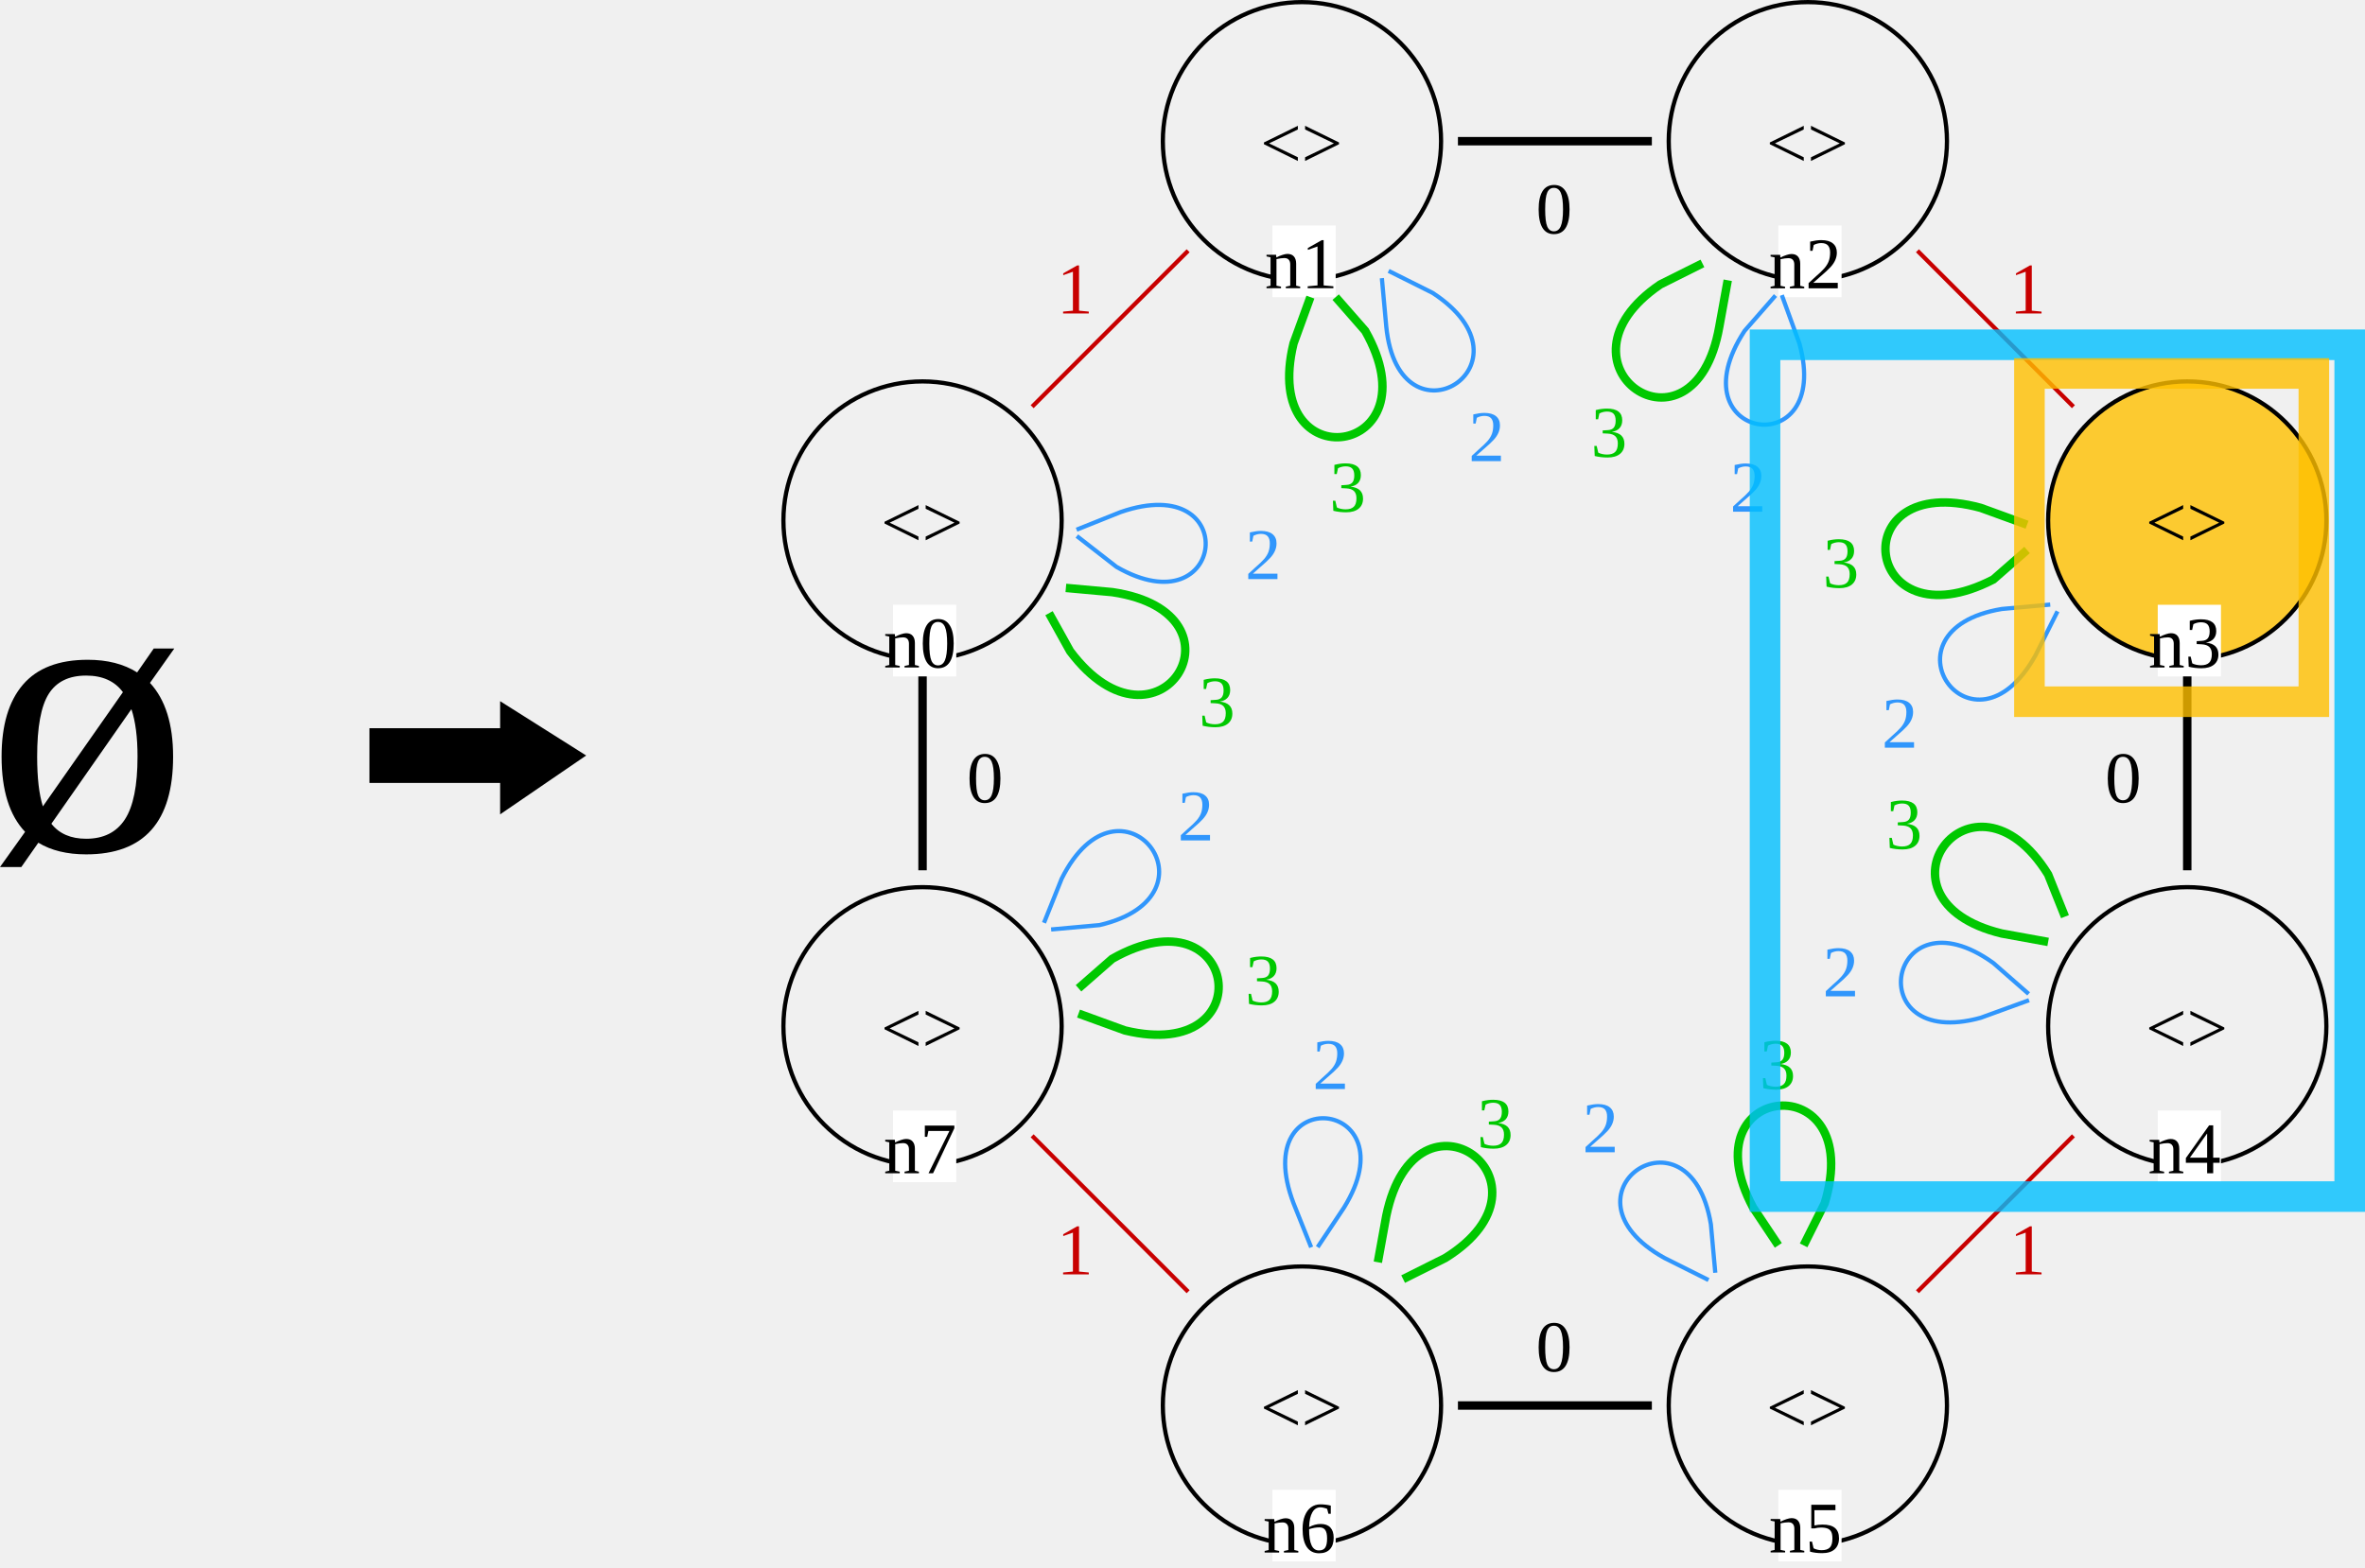
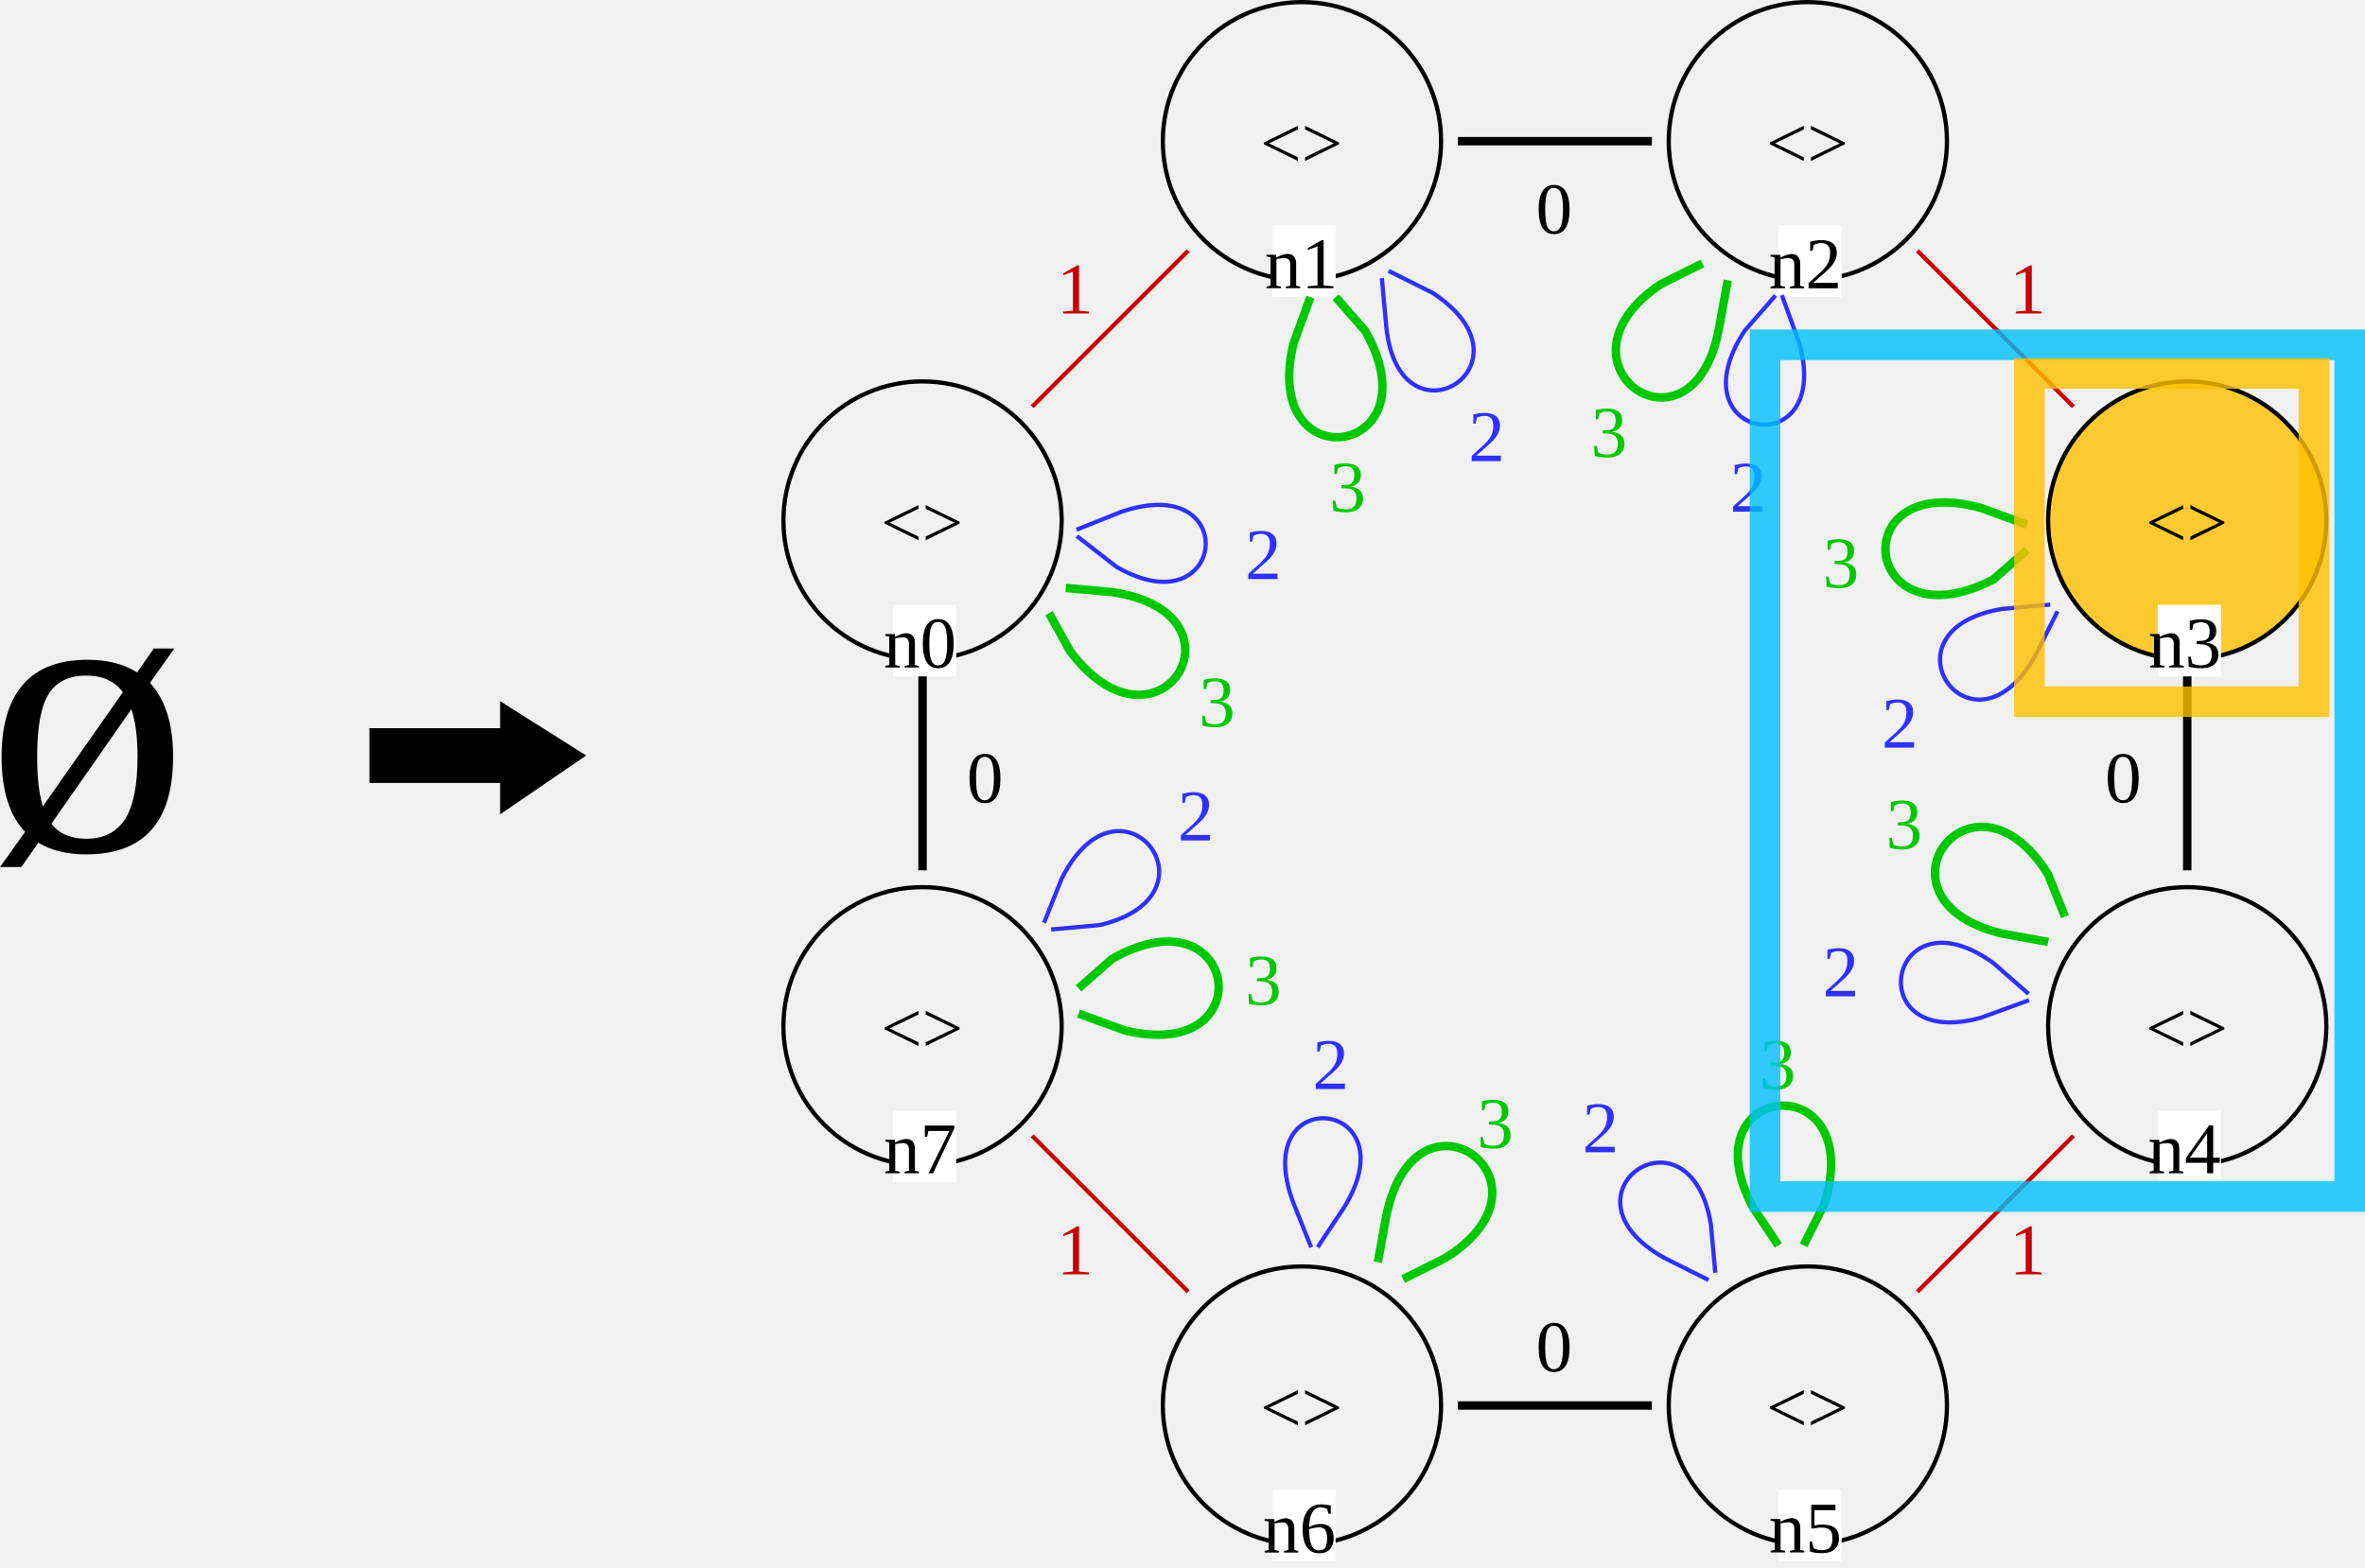
<svg xmlns="http://www.w3.org/2000/svg" version="1.1" font="Noto Sans Regular" font-size="12px" width="560.997" height="371.953" id="svg11702">
  <defs id="defs11706" />
  <polygon id="0" points="60,123 41,136 41,129 10,129 10,117 41,117 41,111 " stroke="#000000" stroke-width="1" stroke-linecap="square" fill="#000000" transform="translate(78.13375,56.27961)" />
  <circle id="RGn4_0" cx="518.834" cy="243.5" r="33" fill="none" stroke="#000000" stroke-width="1" stroke-linecap="square" />
  <text id="RGn4_1" x="508.958" y="249.755" fill="#000000" style="font-size:17.28px;stroke-width:1.44">&lt;&gt;</text>
  <rect id="RGn4_2" x="511.834" y="263.5" width="15" height="17" fill="#ffffff" />
  <text id="RGn4_3" x="509.52" y="278.396" fill="#000000" style="font-size:17.28px;stroke-width:1.44">n4</text>
  <circle id="RGn1_4" cx="308.834" cy="33.5" r="33" fill="none" stroke="#000000" stroke-width="1" stroke-linecap="square" />
  <text id="RGn1_5" x="298.958" y="39.755" fill="#000000" style="font-size:17.28px;stroke-width:1.44">&lt;&gt;</text>
  <rect id="RGn1_6" x="301.834" y="53.5" width="15" height="17" fill="#ffffff" />
  <text id="RGn1_7" x="300.041" y="68.385" fill="#000000" style="font-size:17.28px;stroke-width:1.44">n1</text>
  <circle id="RGn3_8" cx="518.834" cy="123.5" r="33" fill="none" stroke="#000000" stroke-width="1" stroke-linecap="square" style="fill:#ffc000;fill-opacity:0.8" />
  <text id="RGn3_9" x="508.958" y="129.755" fill="#000000" style="font-size:17.28px;stroke-width:1.44">&lt;&gt;</text>
  <rect id="RGn3_10" x="511.834" y="143.5" width="15" height="17" fill="#ffffff" />
  <text id="RGn3_11" x="509.618" y="158.385" fill="#000000" style="font-size:17.28px;stroke-width:1.44">n3</text>
  <circle id="RGn7_12" cx="218.834" cy="243.5" r="33" fill="none" stroke="#000000" stroke-width="1" stroke-linecap="square" />
  <text id="RGn7_13" x="208.958" y="249.755" fill="#000000" style="font-size:17.28px;stroke-width:1.44">&lt;&gt;</text>
  <rect id="RGn7_14" x="211.834" y="263.5" width="15" height="17" fill="#ffffff" />
  <text id="RGn7_15" x="209.597" y="278.385" fill="#000000" style="font-size:17.28px;stroke-width:1.44">n7</text>
  <circle id="RGn6_16" cx="308.834" cy="333.5" r="33" fill="none" stroke="#000000" stroke-width="1" stroke-linecap="square" style="fill:none;fill-opacity:0.8" />
  <text id="RGn6_17" x="298.958" y="339.755" fill="#000000" style="font-size:17.28px;stroke-width:1.44">&lt;&gt;</text>
  <rect id="RGn6_18" x="301.834" y="353.5" width="15" height="17" fill="#ffffff" />
  <text id="RGn6_19" x="299.592" y="368.385" fill="#000000" style="font-size:17.28px;stroke-width:1.44">n6</text>
  <circle id="RGn2_20" cx="428.834" cy="33.5" r="33" fill="none" stroke="#000000" stroke-width="1" stroke-linecap="square" />
  <text id="RGn2_21" x="418.958" y="39.755" fill="#000000" style="font-size:17.28px;stroke-width:1.44">&lt;&gt;</text>
  <rect id="RGn2_22" x="421.834" y="53.5" width="15" height="17" fill="#ffffff" />
  <text id="RGn2_23" x="419.605" y="68.411" fill="#000000" style="font-size:17.28px;stroke-width:1.44">n2</text>
  <circle id="RGn0_24" cx="218.834" cy="123.5" r="33" fill="none" stroke="#000000" stroke-width="1" stroke-linecap="square" />
  <text id="RGn0_25" x="208.958" y="129.755" fill="#000000" style="font-size:17.28px;stroke-width:1.44">&lt;&gt;</text>
  <rect id="RGn0_26" x="211.834" y="143.5" width="15" height="17" fill="#ffffff" />
  <text id="RGn0_27" x="209.597" y="158.388" fill="#000000" style="font-size:17.28px;stroke-width:1.44">n0</text>
  <circle id="RGn5_28" cx="428.834" cy="333.5" r="33" fill="none" stroke="#000000" stroke-width="1" stroke-linecap="square" />
  <text id="RGn5_29" x="418.958" y="339.755" fill="#000000" style="font-size:17.28px;stroke-width:1.44">&lt;&gt;</text>
  <rect id="RGn5_30" x="421.834" y="353.5" width="15" height="17" fill="#ffffff" />
  <text id="RGn5_31" x="419.618" y="368.359" fill="#000000" style="font-size:17.28px;stroke-width:1.44">n5</text>
  <line id="RGn6_1_n7_32" x1="281.834" y1="306.5" x2="244.834" y2="269.5" stroke="#c80000" stroke-width="1" stroke-linecap="butt" stroke-dasharray="5" style="stroke-width:1.002;stroke-dasharray:none;stroke-dashoffset:0" />
  <text id="RGn6_1_n7_33" x="250.661" y="302.385" fill="#c80000" style="font-size:17.28px;stroke-width:1.44">1</text>
-   <path id="RGn3_2_n3_35" d="m 485.834,143.5 -11,1 c -30,5 -7,38 8,11 l 5,-10" fill="none" stroke="#0000c8" stroke-width="1" stroke-linecap="square" style="stroke:#0080ff;stroke-opacity:0.799" />
-   <text id="RGn3_2_n3_36" x="446.334" y="177.411" fill="#0000c8" style="font-size:17.28px;stroke-width:1.44;fill:#0080ff;fill-opacity:0.797">2</text>
-   <path id="RGn2_2_n2_38" d="m 420.834,70.5 -7,8 c -17,26 21,32 13,3 l -4,-11" fill="none" stroke="#0000c8" stroke-width="1" stroke-linecap="square" style="stroke:#0080ff;stroke-opacity:0.799" />
-   <text id="RGn2_2_n2_39" x="410.334" y="121.411" fill="#0000c8" style="font-size:17.28px;stroke-width:1.44;fill:#0080ff;fill-opacity:0.797">2</text>
+   <path id="RGn3_2_n3_35" d="m 485.834,143.5 -11,1 c -30,5 -7,38 8,11 l 5,-10" fill="none" stroke="#0000c8" stroke-width="1" stroke-linecap="square" style="stroke:#0000ff;stroke-opacity:0.799" />
+   <text id="RGn3_2_n3_36" x="446.334" y="177.411" fill="#0000c8" style="font-size:17.28px;stroke-width:1.44;fill:#0000ff;fill-opacity:0.797">2</text>
+   <path id="RGn2_2_n2_38" d="m 420.834,70.5 -7,8 c -17,26 21,32 13,3 l -4,-11" fill="none" stroke="#0000c8" stroke-width="1" stroke-linecap="square" style="stroke:#0000ff;stroke-opacity:0.799" />
+   <text id="RGn2_2_n2_39" x="410.334" y="121.411" fill="#0000c8" style="font-size:17.28px;stroke-width:1.44;fill:#0000ff;fill-opacity:0.797">2</text>
  <path id="RGn1_3_n1_40" d="m 310.834,70.5 -4,11 c -8,33 34,27 17,-3 l -7,-8" fill="none" stroke="#00c800" stroke-width="2" stroke-linecap="butt" stroke-dasharray="2" style="stroke-dasharray:none" />
  <text id="RGn1_3_n1_41" x="315.355" y="121.385" fill="#00c800" style="font-size:17.28px;stroke-width:1.44">3</text>
  <line id="RGn5_0_n6_42" x1="390.834" y1="333.5" x2="346.834" y2="333.5" stroke="#000000" stroke-width="2" stroke-linecap="square" />
  <text id="RGn5_0_n6_43" x="364.324" y="325.388" fill="#000000" style="font-size:17.28px;stroke-width:1.44">0</text>
-   <path id="RGn7_2_n7_45" d="m 249.834,220.5 11,-1 c 30,-7 5,-39 -9,-11 l -4,10" fill="none" stroke="#0000c8" stroke-width="1" stroke-linecap="square" style="stroke:#0080ff;stroke-opacity:0.799" />
-   <text id="RGn7_2_n7_46" x="279.334" y="199.411" fill="#0000c8" style="font-size:17.28px;stroke-width:1.44;fill:#0080ff;fill-opacity:0.797">2</text>
-   <path id="RGn0_2_n0_48" d="m 255.834,127.5 9,7 c 26,15 30,-23 1,-13 l -10,4" fill="none" stroke="#0000c8" stroke-width="1" stroke-linecap="square" style="stroke:#0080ff;stroke-opacity:0.799" />
-   <text id="RGn0_2_n0_49" x="295.334" y="137.411" fill="#0000c8" style="font-size:17.28px;stroke-width:1.44;fill:#0080ff;fill-opacity:0.797">2</text>
-   <path id="RGn1_2_n1_51" d="m 327.834,66.5 1,11 c 3,30 37,9 11,-8 l -10,-5" fill="none" stroke="#0000c8" stroke-width="1" stroke-linecap="square" style="stroke:#0080ff;stroke-opacity:0.799" />
-   <text id="RGn1_2_n1_52" x="348.334" y="109.411" fill="#0000c8" style="font-size:17.28px;stroke-width:1.44;fill:#0080ff;fill-opacity:0.797">2</text>
+   <path id="RGn7_2_n7_45" d="m 249.834,220.5 11,-1 c 30,-7 5,-39 -9,-11 l -4,10" fill="none" stroke="#0000c8" stroke-width="1" stroke-linecap="square" style="stroke:#0000ff;stroke-opacity:0.799" />
+   <text id="RGn7_2_n7_46" x="279.334" y="199.411" fill="#0000c8" style="font-size:17.28px;stroke-width:1.44;fill:#0000ff;fill-opacity:0.797">2</text>
+   <path id="RGn0_2_n0_48" d="m 255.834,127.5 9,7 c 26,15 30,-23 1,-13 l -10,4" fill="none" stroke="#0000c8" stroke-width="1" stroke-linecap="square" style="stroke:#0000ff;stroke-opacity:0.799" />
+   <text id="RGn0_2_n0_49" x="295.334" y="137.411" fill="#0000c8" style="font-size:17.28px;stroke-width:1.44;fill:#0000ff;fill-opacity:0.797">2</text>
+   <path id="RGn1_2_n1_51" d="m 327.834,66.5 1,11 c 3,30 37,9 11,-8 l -10,-5" fill="none" stroke="#0000c8" stroke-width="1" stroke-linecap="square" style="stroke:#0000ff;stroke-opacity:0.799" />
+   <text id="RGn1_2_n1_52" x="348.334" y="109.411" fill="#0000c8" style="font-size:17.28px;stroke-width:1.44;fill:#0000ff;fill-opacity:0.797">2</text>
  <path id="RGn4_3_n4_53" d="m 489.834,217.5 -4,-10 c -18,-29 -44,6 -11,14 l 11,2" fill="none" stroke="#00c800" stroke-width="2" stroke-linecap="butt" stroke-dasharray="2" style="stroke-dasharray:none" />
  <text id="RGn4_3_n4_54" x="447.355" y="201.385" fill="#00c800" style="font-size:17.28px;stroke-width:1.44">3</text>
  <line id="RGn2_1_n3_55" x1="454.834" y1="59.5" x2="491.834" y2="96.5" stroke="#c80000" stroke-width="1" stroke-linecap="butt" stroke-dasharray="5" style="stroke-width:1.002;stroke-dasharray:none;stroke-dashoffset:0" />
  <text id="RGn2_1_n3_56" x="476.661" y="74.385" fill="#c80000" style="font-size:17.28px;stroke-width:1.44">1</text>
  <line id="RGn0_1_n1_57" x1="244.834" y1="96.5" x2="281.834" y2="59.5" stroke="#c80000" stroke-width="1" stroke-linecap="butt" stroke-dasharray="5" style="stroke-width:1.002;stroke-dasharray:none;stroke-dashoffset:0" />
  <text id="RGn0_1_n1_58" x="250.661" y="74.385" fill="#c80000" style="font-size:17.28px;stroke-width:1.44">1</text>
-   <path id="RGn4_2_n4_60" d="m 480.834,235.5 -8,-7 c -25,-18 -32,21 -3,13 l 11,-4" fill="none" stroke="#0000c8" stroke-width="1" stroke-linecap="square" style="stroke:#0080ff;stroke-opacity:0.799" />
-   <text id="RGn4_2_n4_61" x="432.334" y="236.411" fill="#0000c8" style="font-size:17.28px;stroke-width:1.44;fill:#0080ff;fill-opacity:0.797">2</text>
+   <path id="RGn4_2_n4_60" d="m 480.834,235.5 -8,-7 c -25,-18 -32,21 -3,13 l 11,-4" fill="none" stroke="#0000c8" stroke-width="1" stroke-linecap="square" style="stroke:#0000ff;stroke-opacity:0.799" />
+   <text id="RGn4_2_n4_61" x="432.334" y="236.411" fill="#0000c8" style="font-size:17.28px;stroke-width:1.44;fill:#0000ff;fill-opacity:0.797">2</text>
  <line id="RGn1_0_n2_62" x1="346.834" y1="33.5" x2="390.834" y2="33.5" stroke="#000000" stroke-width="2" stroke-linecap="square" />
  <text id="RGn1_0_n2_63" x="364.324" y="55.388" fill="#000000" style="font-size:17.28px;stroke-width:1.44">0</text>
  <path id="RGn6_3_n6_64" d="m 332.834,303.5 10,-5 c 29,-18 -7,-44 -14,-10 l -2,11" fill="none" stroke="#00c800" stroke-width="2" stroke-linecap="butt" stroke-dasharray="2" style="stroke-dasharray:none" />
  <text id="RGn6_3_n6_65" x="350.355" y="272.385" fill="#00c800" style="font-size:17.28px;stroke-width:1.44">3</text>
  <line id="RGn4_1_n5_66" x1="491.834" y1="269.5" x2="454.834" y2="306.5" stroke="#c80000" stroke-width="1" stroke-linecap="butt" stroke-dasharray="5" style="stroke-width:1.002;stroke-dasharray:none;stroke-dashoffset:0" />
  <text id="RGn4_1_n5_67" x="476.661" y="302.385" fill="#c80000" style="font-size:17.28px;stroke-width:1.44">1</text>
-   <path id="RGn5_2_n5_69" d="m 406.834,301.5 -1,-11 c -5,-30 -38,-7 -11,8 l 10,5" fill="none" stroke="#0000c8" stroke-width="1" stroke-linecap="square" style="stroke:#0080ff;stroke-opacity:0.799" />
-   <text id="RGn5_2_n5_70" x="375.334" y="273.411" fill="#0000c8" style="font-size:17.28px;stroke-width:1.44;fill:#0080ff;fill-opacity:0.797">2</text>
+   <path id="RGn5_2_n5_69" d="m 406.834,301.5 -1,-11 c -5,-30 -38,-7 -11,8 l 10,5" fill="none" stroke="#0000c8" stroke-width="1" stroke-linecap="square" style="stroke:#0000ff;stroke-opacity:0.799" />
+   <text id="RGn5_2_n5_70" x="375.334" y="273.411" fill="#0000c8" style="font-size:17.28px;stroke-width:1.44;fill:#0000ff;fill-opacity:0.797">2</text>
  <path id="RGn5_3_n5_71" d="m 427.834,295.5 5,-10 c 10,-33 -33,-29 -17,1 l 6,9" fill="none" stroke="#00c800" stroke-width="2" stroke-linecap="butt" stroke-dasharray="2" style="stroke-dasharray:none" />
  <text id="RGn5_3_n5_72" x="417.355" y="258.385" fill="#00c800" style="font-size:17.28px;stroke-width:1.44">3</text>
-   <path id="RGn6_2_n6_74" d="m 312.834,295.5 6,-9 c 16,-26 -23,-30 -12,-1 l 4,10" fill="none" stroke="#0000c8" stroke-width="1" stroke-linecap="square" style="stroke:#0080ff;stroke-opacity:0.799" />
-   <text id="RGn6_2_n6_75" x="311.334" y="258.411" fill="#0000c8" style="font-size:17.28px;stroke-width:1.44;fill:#0080ff;fill-opacity:0.797">2</text>
+   <path id="RGn6_2_n6_74" d="m 312.834,295.5 6,-9 c 16,-26 -23,-30 -12,-1 l 4,10" fill="none" stroke="#0000c8" stroke-width="1" stroke-linecap="square" style="stroke:#0000ff;stroke-opacity:0.799" />
+   <text id="RGn6_2_n6_75" x="311.334" y="258.411" fill="#0000c8" style="font-size:17.28px;stroke-width:1.44;fill:#0000ff;fill-opacity:0.797">2</text>
  <path id="RGn2_3_n2_76" d="m 403.834,62.5 -10,5 c -28,19 8,44 14,10 l 2,-11" fill="none" stroke="#00c800" stroke-width="2" stroke-linecap="butt" stroke-dasharray="2" style="stroke-dasharray:none" />
  <text id="RGn2_3_n2_77" x="377.355" y="108.385" fill="#00c800" style="font-size:17.28px;stroke-width:1.44">3</text>
  <path id="RGn0_3_n0_78" d="m 248.834,145.5 5,9 c 21,28 44,-9 10,-14 l -11,-1" fill="none" stroke="#00c800" stroke-width="2" stroke-linecap="butt" stroke-dasharray="2" style="stroke-dasharray:none" />
  <text id="RGn0_3_n0_79" x="284.355" y="172.385" fill="#00c800" style="font-size:17.28px;stroke-width:1.44">3</text>
  <line id="RGn7_0_n0_80" x1="218.834" y1="205.5" x2="218.834" y2="161.5" stroke="#000000" stroke-width="2" stroke-linecap="square" />
  <text id="RGn7_0_n0_81" x="229.324" y="190.388" fill="#000000" style="font-size:17.28px;stroke-width:1.44">0</text>
  <path id="RGn7_3_n7_82" d="m 255.834,240.5 11,4 c 33,8 27,-34 -3,-17 l -8,7" fill="none" stroke="#00c800" stroke-width="2" stroke-linecap="butt" stroke-dasharray="2" style="stroke-dasharray:none" />
  <text id="RGn7_3_n7_83" x="295.355" y="238.385" fill="#00c800" style="font-size:17.28px;stroke-width:1.44">3</text>
  <line id="RGn3_0_n4_84" x1="518.834" y1="161.5" x2="518.834" y2="205.5" stroke="#000000" stroke-width="2" stroke-linecap="square" />
  <text id="RGn3_0_n4_85" x="499.324" y="190.388" fill="#000000" style="font-size:17.28px;stroke-width:1.44">0</text>
  <path id="RGn3_3_n3_86" d="m 480.834,124.5 -11,-4 c -33,-9 -28,33 3,17 l 8,-7" fill="none" stroke="#00c800" stroke-width="2" stroke-linecap="butt" stroke-dasharray="2" style="stroke-dasharray:none" />
  <text id="RGn3_3_n3_87" x="432.355" y="139.385" fill="#00c800" style="font-size:17.28px;stroke-width:1.44">3</text>
  <text xml:space="preserve" style="font-style:normal;font-variant:normal;font-weight:normal;font-stretch:normal;font-size:96px;font-family:'Liberation Serif';-inkscape-font-specification:'Liberation Serif, Normal';font-variant-ligatures:normal;font-variant-caps:normal;font-variant-numeric:normal;font-variant-east-asian:normal;fill:#000000;fill-opacity:0.998;stroke:none;stroke-width:3.78;stroke-linecap:round;stroke-linejoin:round;stroke-opacity:0.755;stop-color:#000000" x="-3.281" y="201.784" id="text585">
    <tspan id="tspan691" x="-3.281" y="201.784">ø</tspan>
  </text>
  <rect style="fill:none;stroke:#00c0ff;stroke-width:7.255;stroke-linecap:square;stroke-linejoin:miter;stroke-dasharray:none;stroke-opacity:0.798" id="rect1" width="138.689" height="202.117" x="418.68" y="81.806" />
  <rect style="fill:none;stroke:#ffc000;stroke-width:7.255;stroke-linecap:square;stroke-linejoin:miter;stroke-dasharray:none;stroke-opacity:0.801" id="rect1-8" width="67.462" height="77.886" x="481.402" y="88.615" />
</svg>
